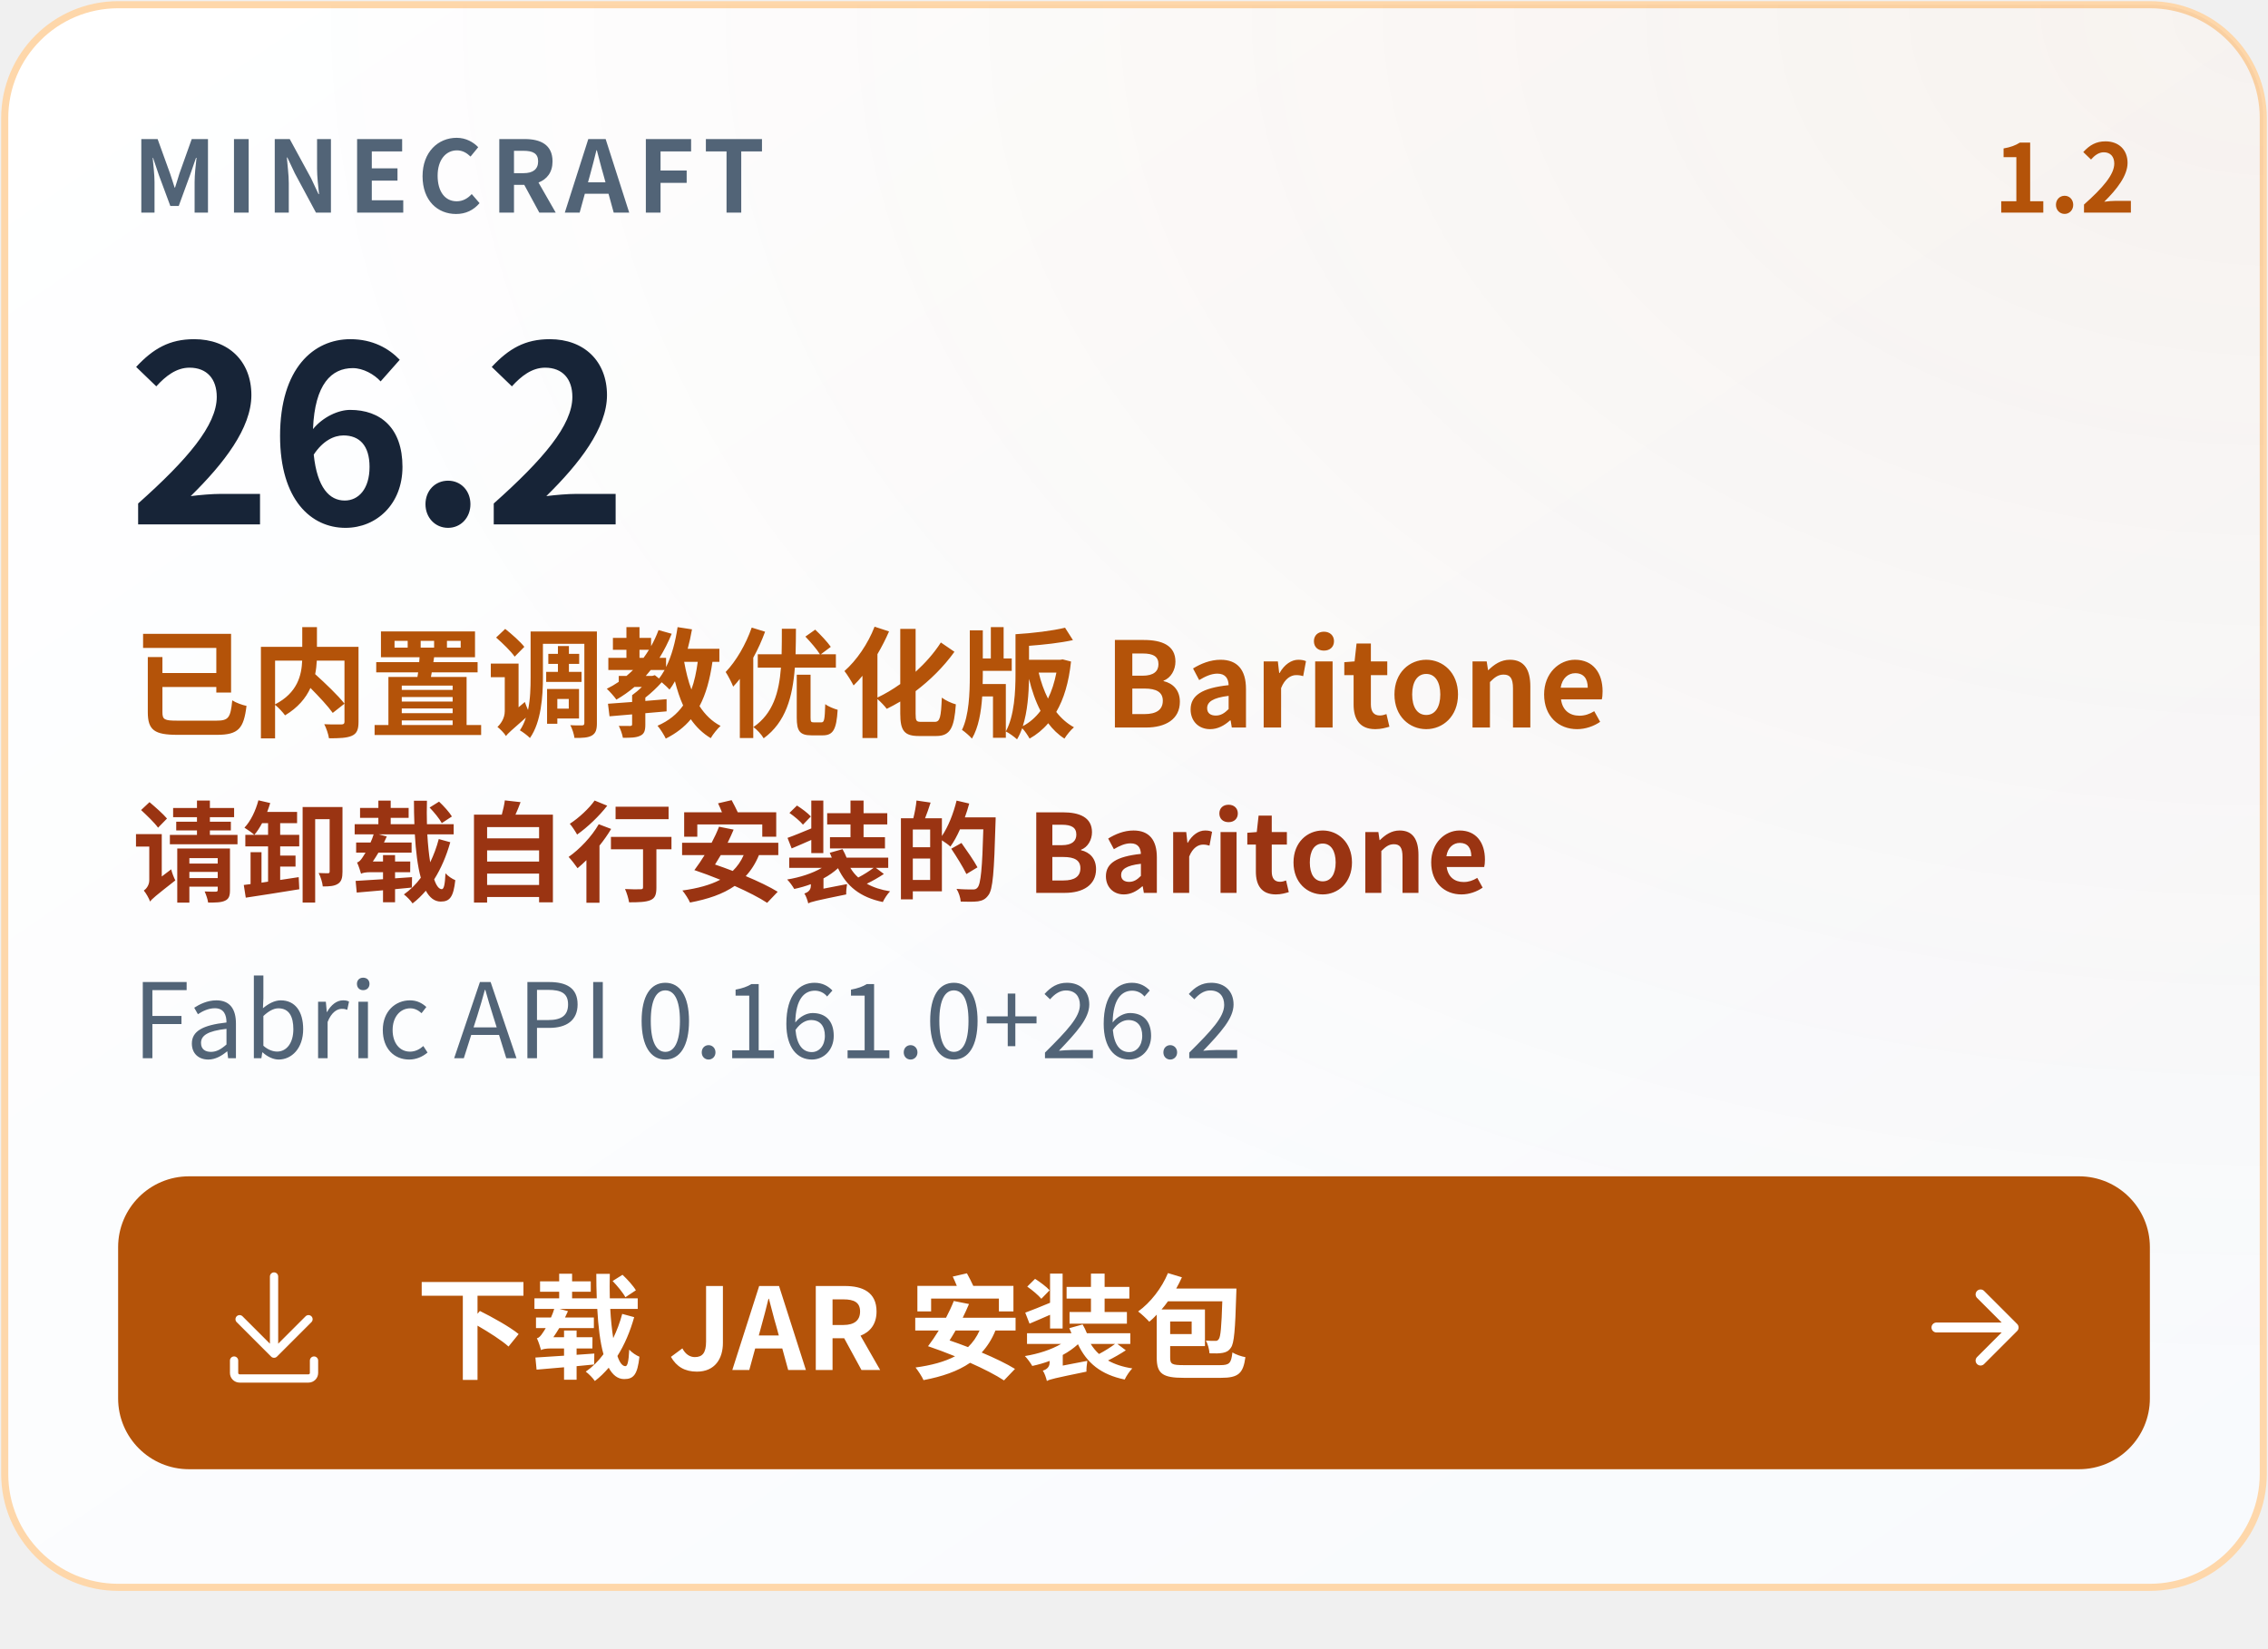
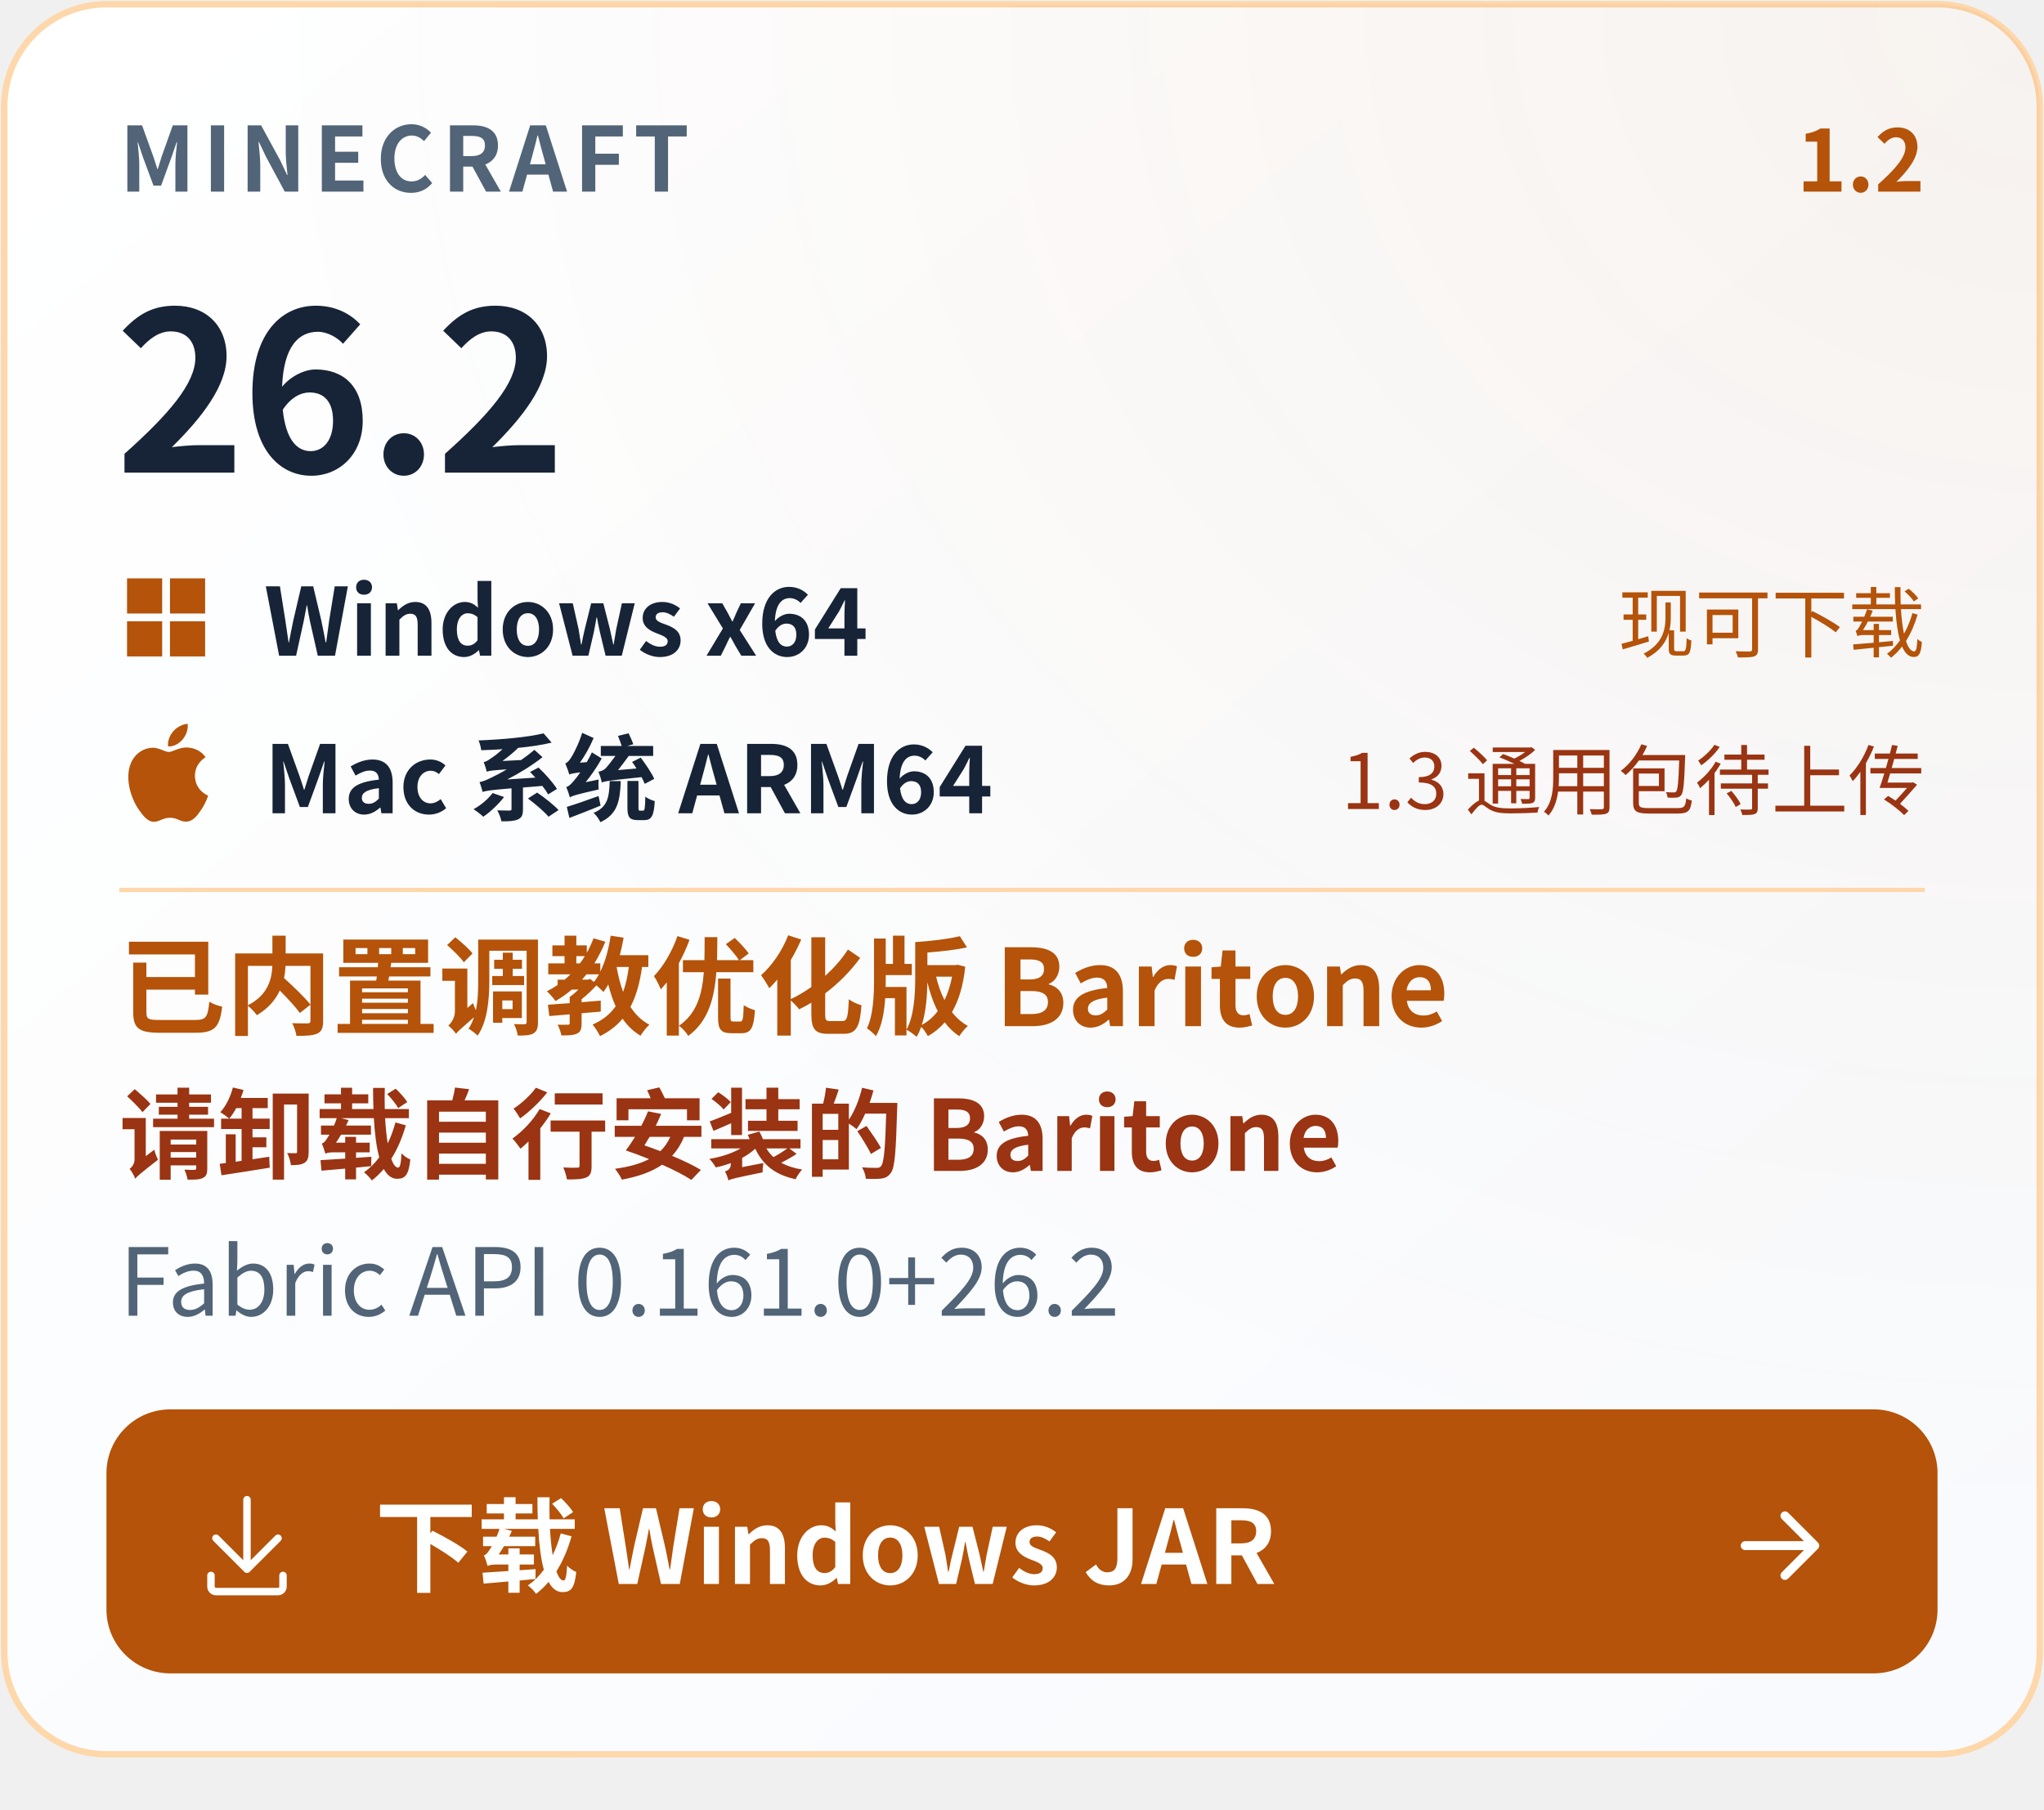
- <svg xmlns="http://www.w3.org/2000/svg" width="480" height="349" viewBox="0 0 480 349" role="img" aria-label="下载 Minecraft 26.2 JAR · 正式版 1.2 · 仅 Windows x64 · 已内置调教优化版 Baritone · 请卸载自行安装的 Baritone">
+ <svg xmlns="http://www.w3.org/2000/svg" width="480" height="425" viewBox="0 0 480 425" role="img" aria-label="下载 Minecraft 26.2 JAR · 正式版 1.2 · 仅 Windows x64 · Mac 系统 ARM64：1.3 通用包待上传 · 已内置调教优化版 Baritone · 请卸载自行安装的 Baritone">
  <defs>
    <linearGradient id="bg" x1="0" y1="0" x2="1" y2="1">
      <stop stop-color="#FFFFFF" />
      <stop offset="1" stop-color="#F8FAFD" />
    </linearGradient>
    <radialGradient id="glow" cx="100%" cy="0%" r="110%">
      <stop stop-color="#B45309" stop-opacity=".06" />
      <stop offset=".8" stop-color="#B45309" stop-opacity="0" />
    </radialGradient>
  </defs>
  <g font-family="Segoe UI, Microsoft YaHei, Noto Sans CJK SC, PingFang SC, Arial, sans-serif">
-     <rect x="1" y="1" width="478" height="335" rx="24" fill="url(#bg)" stroke="#FED7AA" stroke-width="1.5" />
-     <rect x="1" y="1" width="478" height="335" rx="24" fill="url(#glow)" />
+     <rect x="1" y="1" width="478" height="411" rx="24" fill="url(#bg)" stroke="#FED7AA" stroke-width="1.5" />
+     <rect x="1" y="1" width="478" height="411" rx="24" fill="url(#glow)" />
    <text x="28" y="45" font-size="21" fill="#526477" font-weight="600" letter-spacing="1.7">MINECRAFT</text>
    <text x="452" y="45" font-size="20" fill="#B45309" font-weight="650" id="release-version" text-anchor="end">1.2</text>
    <text x="27" y="111" font-size="52" fill="#172437" font-weight="700" id="game-version" letter-spacing="-1">26.2</text>
-     <text x="28" y="154" font-size="25" fill="#B45309" font-weight="600" id="download-note">已内置调教优化版 Baritone</text>
-     <text x="28" y="189" font-size="23" fill="#9A3412" font-weight="650" id="baritone-warning">请卸载自行安装的 Baritone</text>
-     <text x="28" y="224" font-size="22" fill="#526477" font-weight="400" id="fabric-api">Fabric API  0.161.0+26.2</text>
-     <rect x="25" y="249" width="430" height="62" rx="15" fill="#B45309" />
-     <g transform="translate(44 267) scale(1.166667)" fill="#FFFFFF">
+     <g transform="translate(28 134) scale(0.9166667)" fill="#B45309">
+       <path d="M2 2h9v9H2zm11 0h9v9h-9zM2 13h9v9H2zm11 0h9v9h-9z" />
+     </g>
+     <text x="62" y="154" font-size="22" font-weight="600" fill="#172437">Windows x64</text>
+     <text x="452" y="153" text-anchor="end" font-size="18" fill="#B45309">现可下载</text>
+     <g transform="translate(28 170) scale(0.9583333)" fill="#B45309">
+       <path d="M12.152 6.896c-.948 0-2.415-1.078-3.96-1.04-2.04.027-3.91 1.183-4.961 3.014-2.117 3.675-.546 9.103 1.519 12.09 1.013 1.454 2.208 3.09 3.792 3.039 1.52-.065 2.09-.987 3.935-.987 1.831 0 2.35.987 3.96.948 1.637-.026 2.676-1.48 3.676-2.948 1.156-1.688 1.636-3.325 1.662-3.415-.039-.013-3.182-1.221-3.22-4.857-.026-3.04 2.48-4.494 2.597-4.559-1.429-2.09-3.623-2.324-4.39-2.376-2-.156-3.675 1.09-4.61 1.09zM15.53 3.83c.843-1.012 1.4-2.427 1.245-3.83-1.207.052-2.662.805-3.532 1.818-.78.896-1.454 2.338-1.273 3.714 1.338.104 2.715-.688 3.559-1.701" />
+     </g>
+     <text x="62" y="191" font-size="22" font-weight="600" fill="#172437">Mac 系统 ARM64</text>
+     <text x="452" y="190" text-anchor="end" font-size="18" fill="#9A3412">1.3 通用包待上传</text>
+     <path d="M28 209H452" stroke="#FED7AA" />
+     <text x="28" y="241" font-size="25" fill="#B45309" font-weight="600" id="download-note">已内置调教优化版 Baritone</text>
+     <text x="28" y="275" font-size="23" fill="#9A3412" font-weight="650" id="baritone-warning">请卸载自行安装的 Baritone</text>
+     <text x="28" y="309" font-size="22" fill="#526477" font-weight="400" id="fabric-api">Fabric API  0.161.0+26.2</text>
+     <rect x="25" y="331" width="430" height="62" rx="15" fill="#B45309" />
+     <g transform="translate(44 349) scale(1.166667)" fill="#FFFFFF">
      <path d="M4.75 17.25a.75.75 0 0 1 .75.75v2.25c0 .138.112.25.25.25h12.5a.25.25 0 0 0 .25-.25V18a.75.75 0 0 1 1.5 0v2.25A1.75 1.75 0 0 1 18.25 22H5.75A1.75 1.75 0 0 1 4 20.25V18a.75.75 0 0 1 .75-.75Z" />
      <path d="M5.22 9.97a.749.749 0 0 1 1.06 0l4.97 4.969V2.75a.75.75 0 0 1 1.5 0v12.189l4.97-4.969a.749.749 0 1 1 1.06 1.06l-6.25 6.25a.749.749 0 0 1-1.06 0l-6.25-6.25a.749.749 0 0 1 0-1.06Z" />
    </g>
-     <text x="88" y="290" font-size="24" fill="#FFFFFF" font-weight="650">下载 JAR 安装包</text>
-     <g transform="translate(404 267) scale(1.166667)" fill="none" stroke="#FFFFFF" stroke-width="1.8" stroke-linecap="round" stroke-linejoin="round">
+     <text x="88" y="372" font-size="24" fill="#FFFFFF" font-weight="650">下载 Windows JAR</text>
+     <g transform="translate(404 349) scale(1.166667)" fill="none" stroke="#FFFFFF" stroke-width="1.8" stroke-linecap="round" stroke-linejoin="round">
      <path d="M5 12h14m-6-6 6 6-6 6" />
    </g>
  </g>
</svg>
